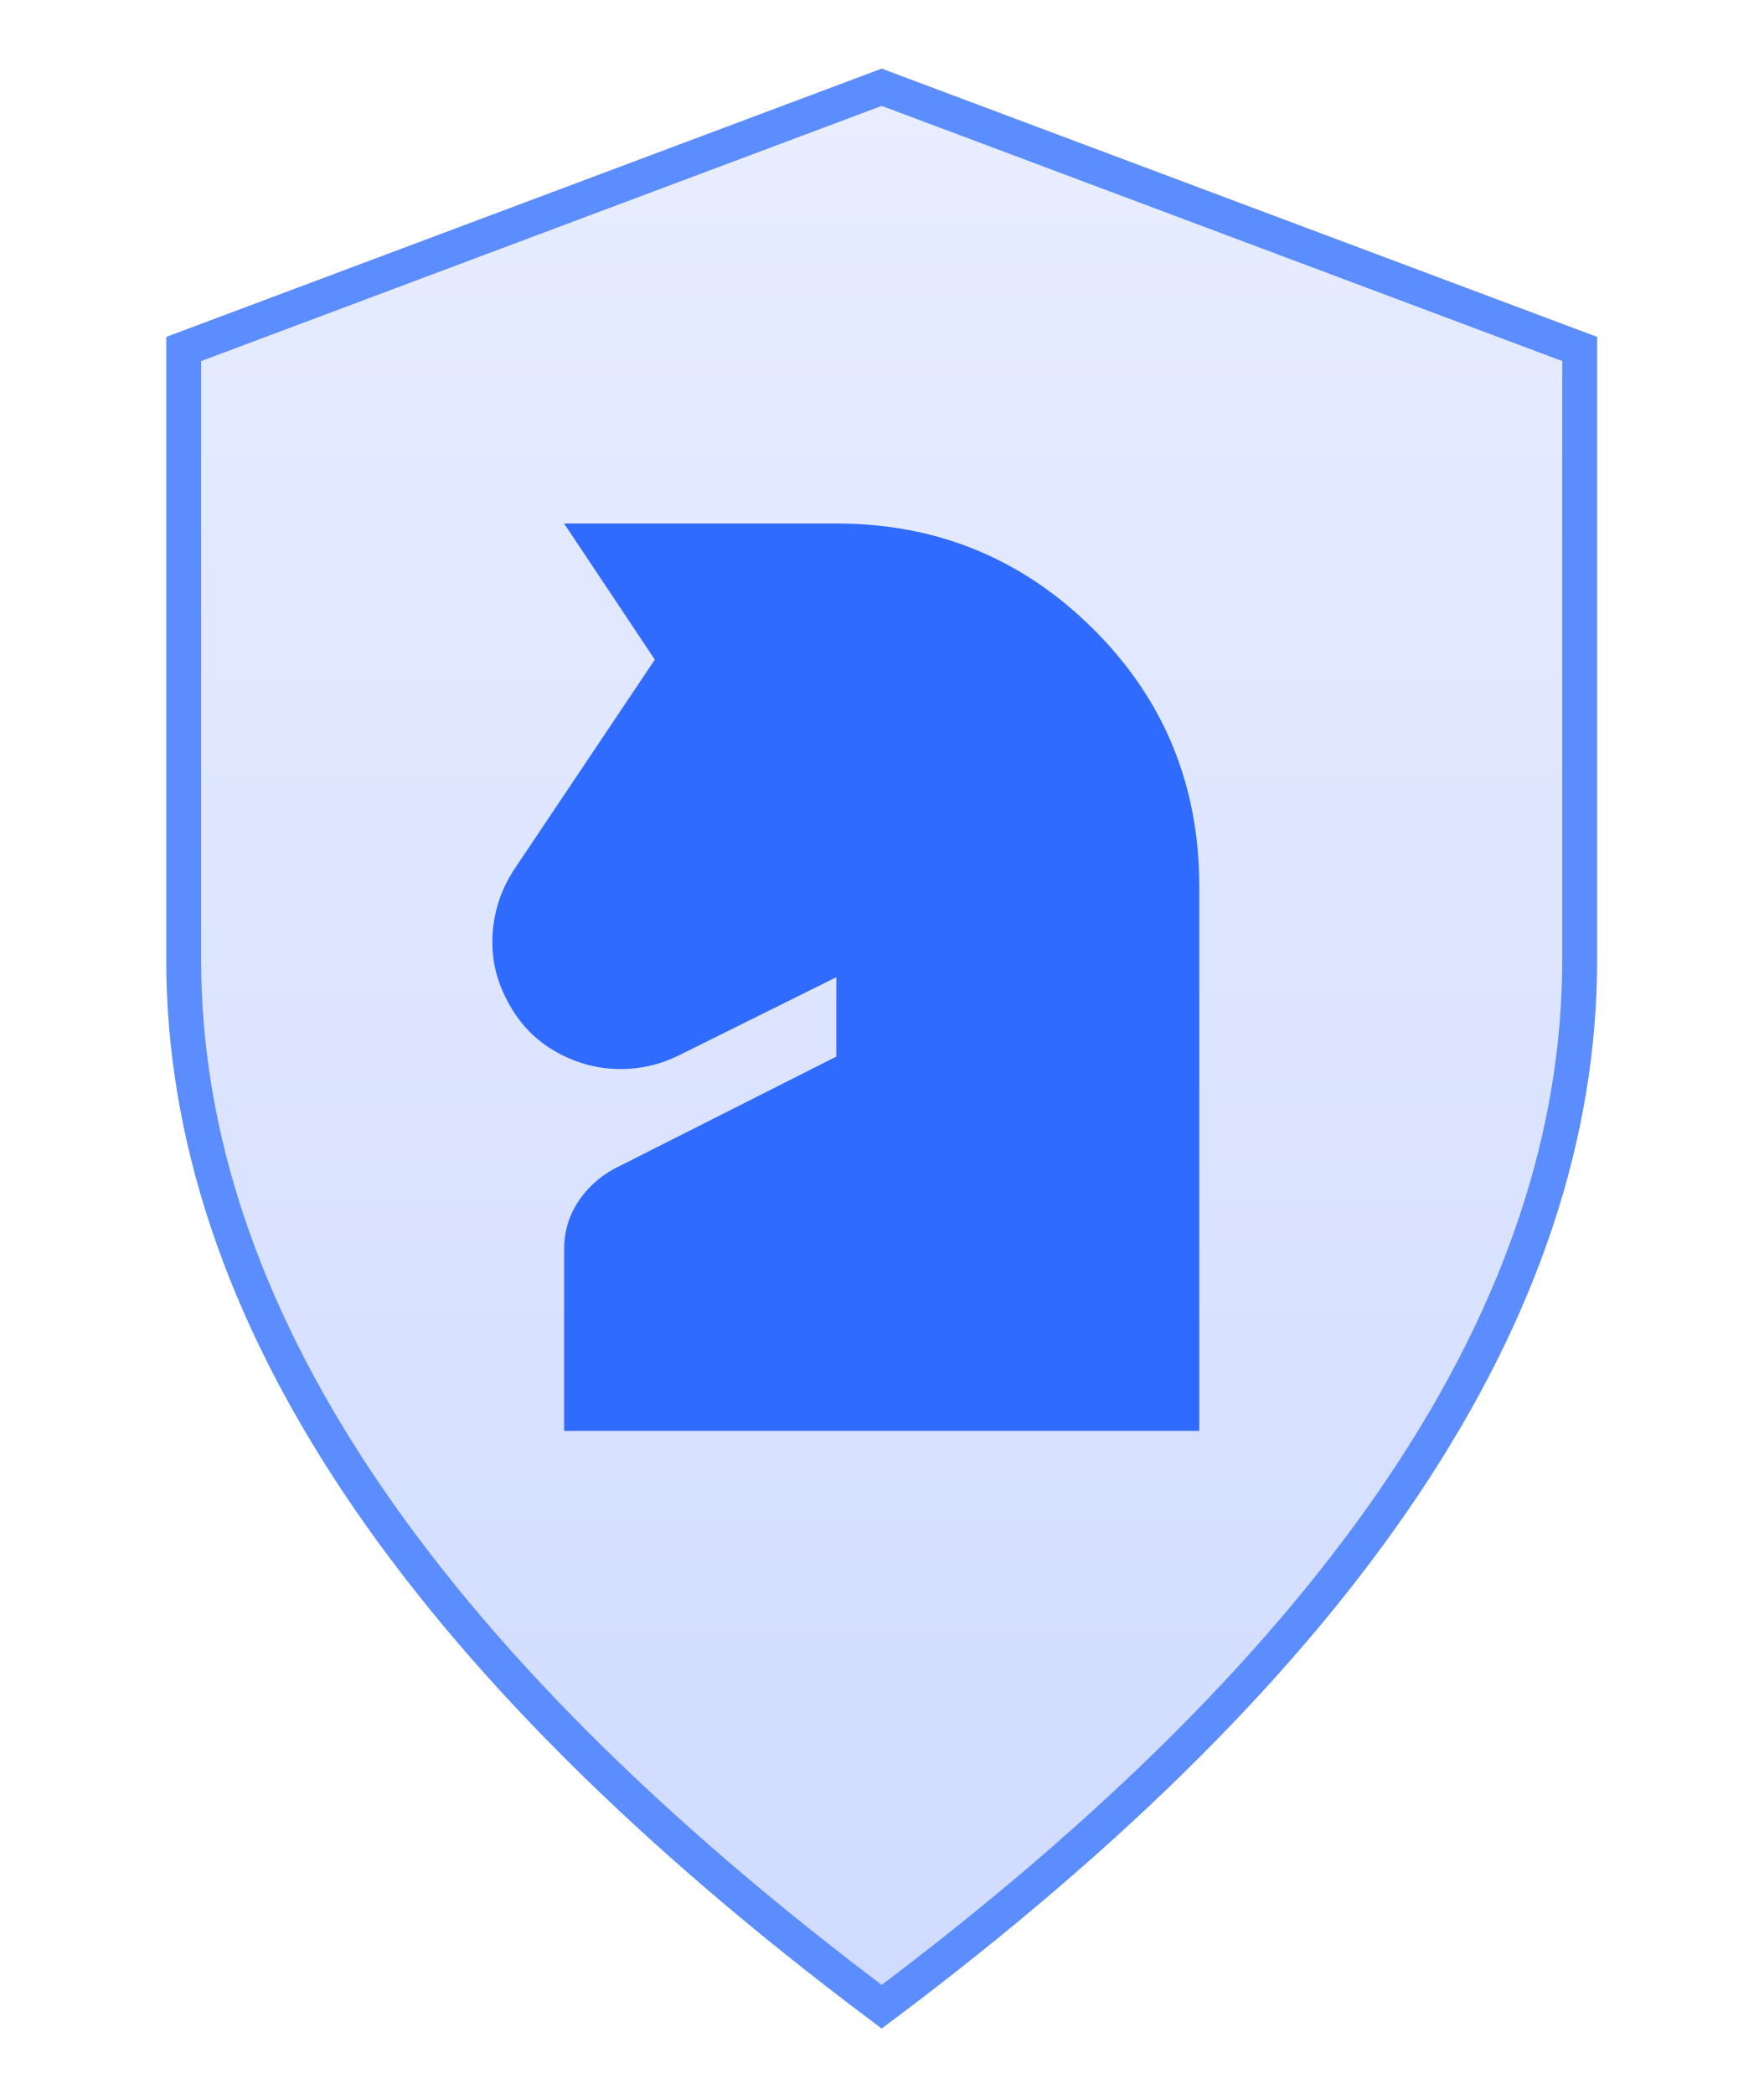
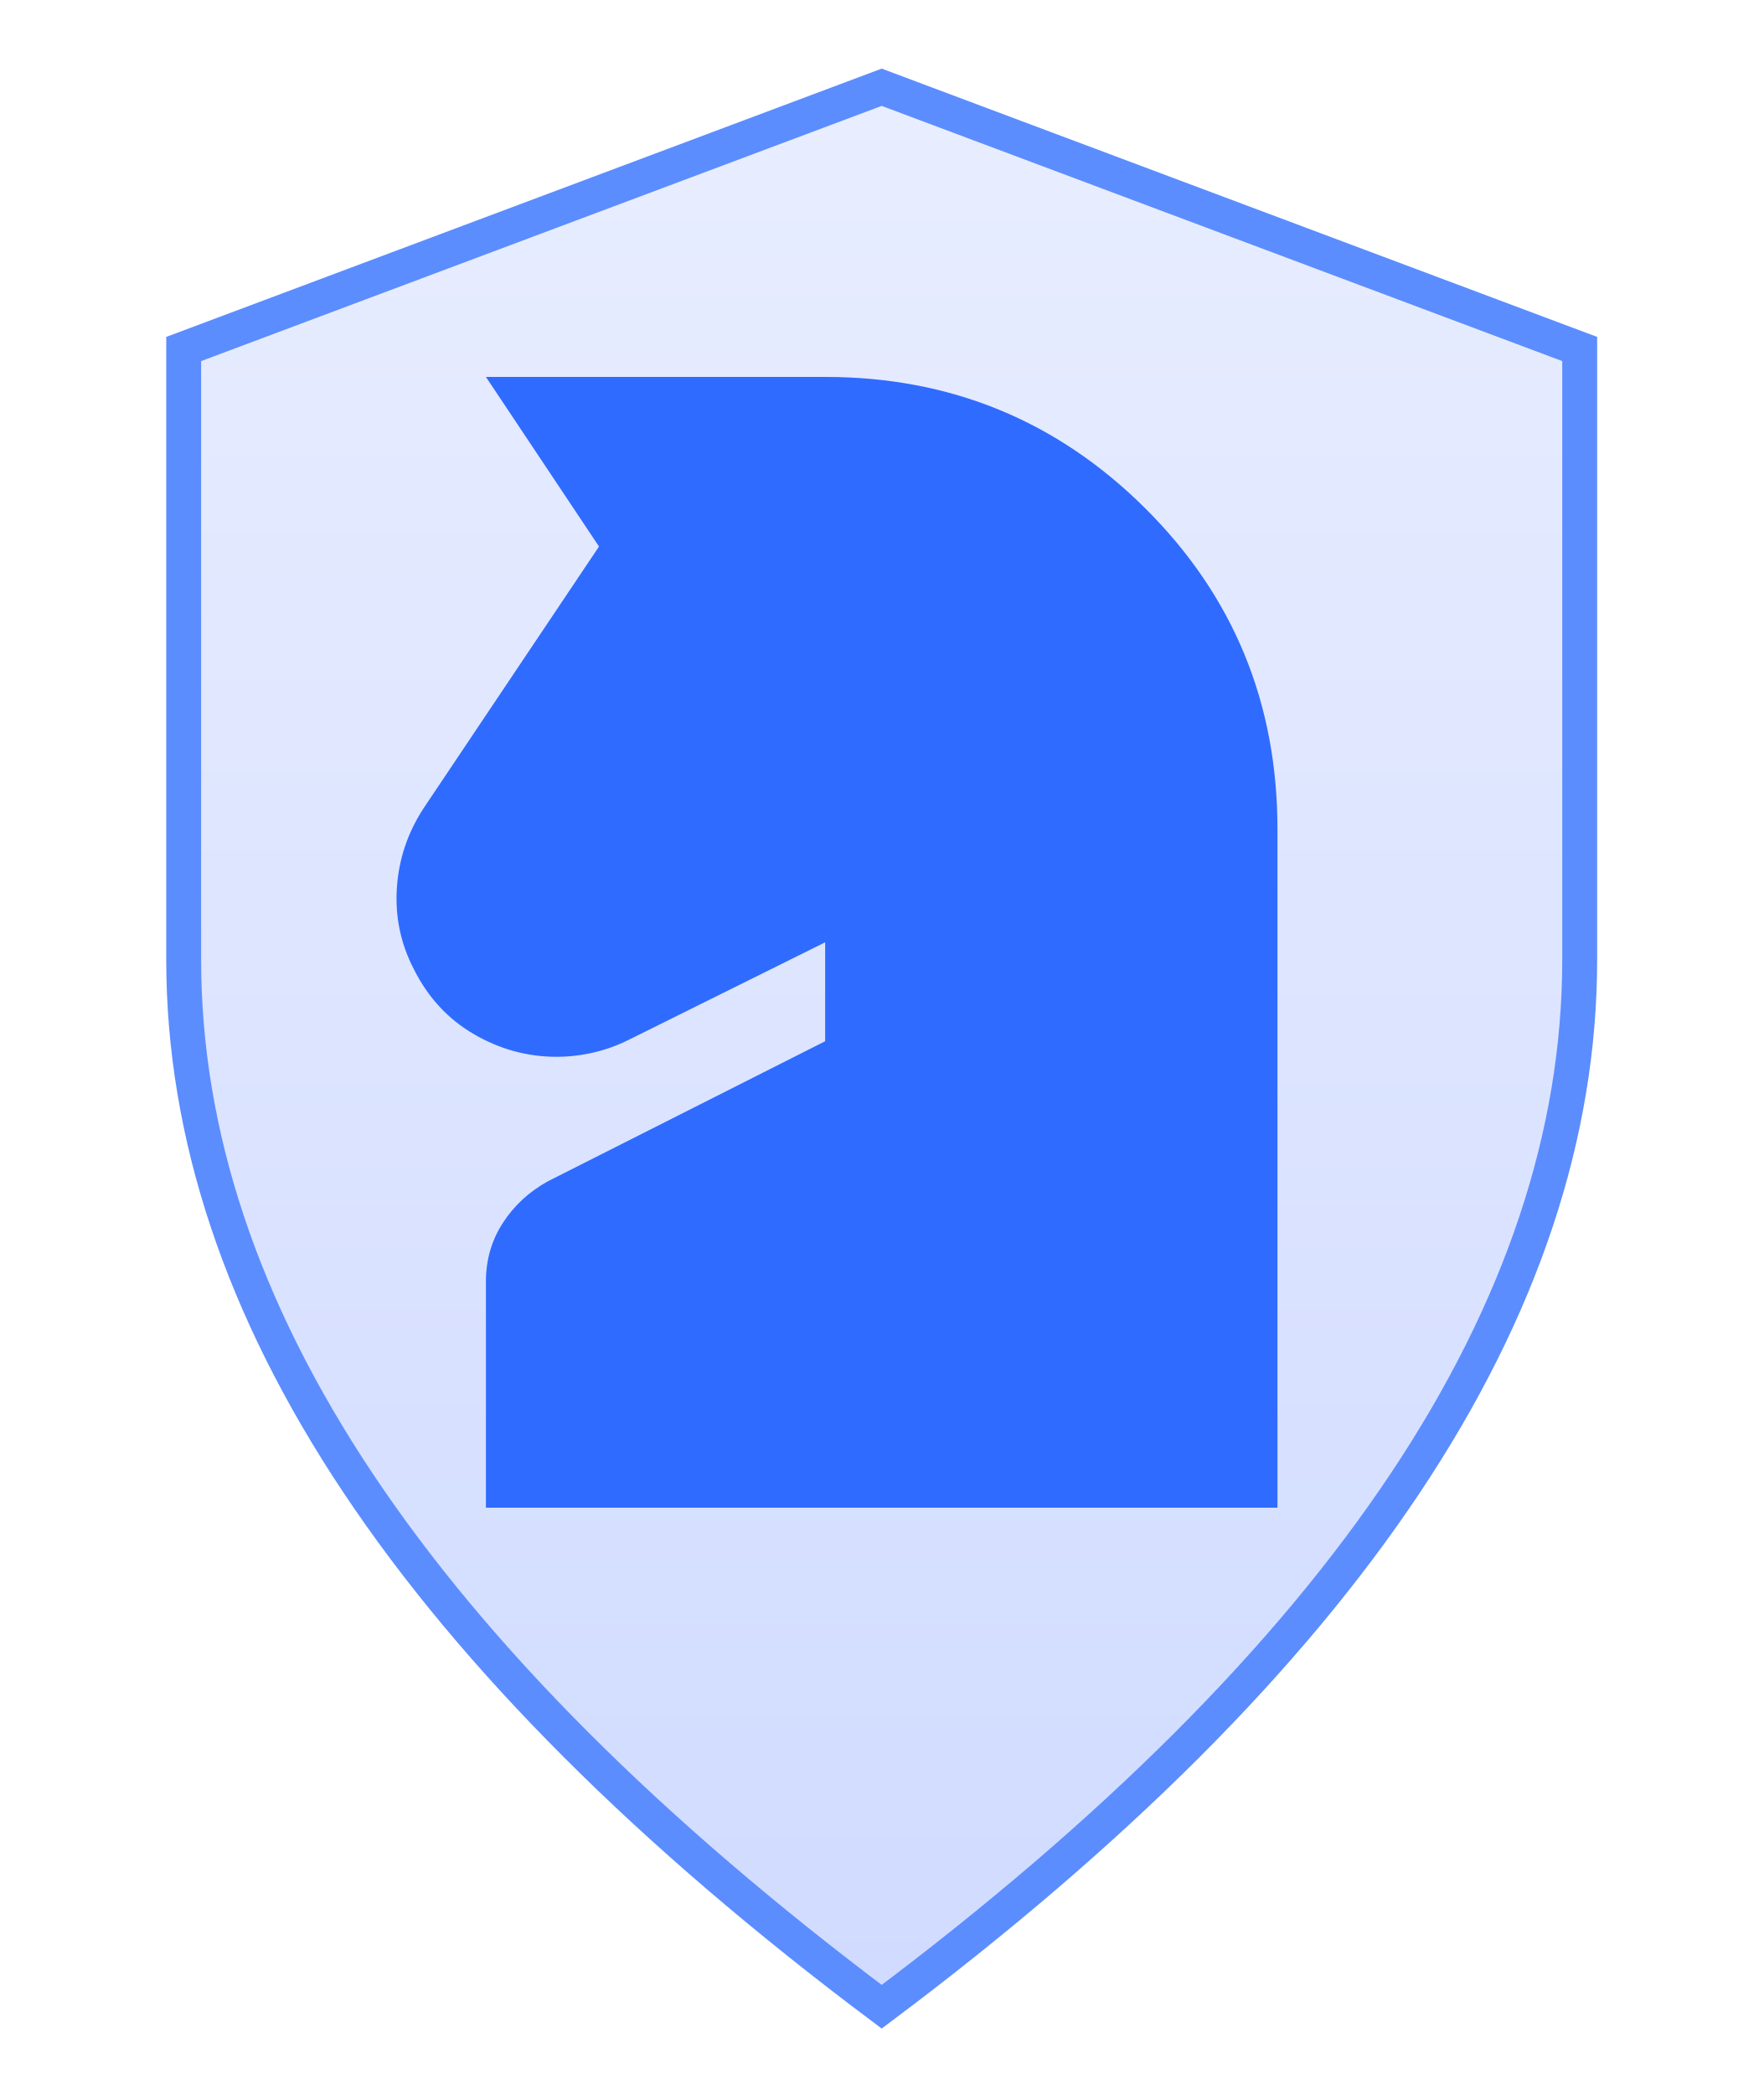
<svg xmlns="http://www.w3.org/2000/svg" viewBox="0 0 100 120" width="32" height="38">
  <defs>
    <linearGradient id="shield-grad" x1="0" y1="0" x2="0" y2="1">
      <stop offset="0%" stop-color="#e8edff" />
      <stop offset="100%" stop-color="#d0dbff" />
    </linearGradient>
  </defs>
  <path d="M50 5 L90 20 L90 55 Q90 85 50 115 Q10 85 10 55 L10 20 Z" fill="url(#shield-grad)" stroke="#5b8dff" stroke-width="2" />
-   <path d="M200-80v-160q0-23 12-41.5t32-29.5l196-99v-70l-139 69q-12 6-25 9t-26 3q-31 0-58.5-16T149-461q-14-27-12-57.5t19-56.5l124-185-80-120h240q133 0 226.5 93T760-560v480H200Z" fill="#2f6bff" transform="translate(50,56) scale(0.065) translate(-480,480)" />
+   <path d="M200-80v-160q0-23 12-41.5t32-29.5l196-99v-70l-139 69q-12 6-25 9t-26 3q-31 0-58.5-16T149-461q-14-27-12-57.5t19-56.5l124-185-80-120h240q133 0 226.5 93T760-560v480H200Z" fill="#2f6bff" transform="translate(50,54) scale(0.081) translate(-480,480)" />
</svg>
